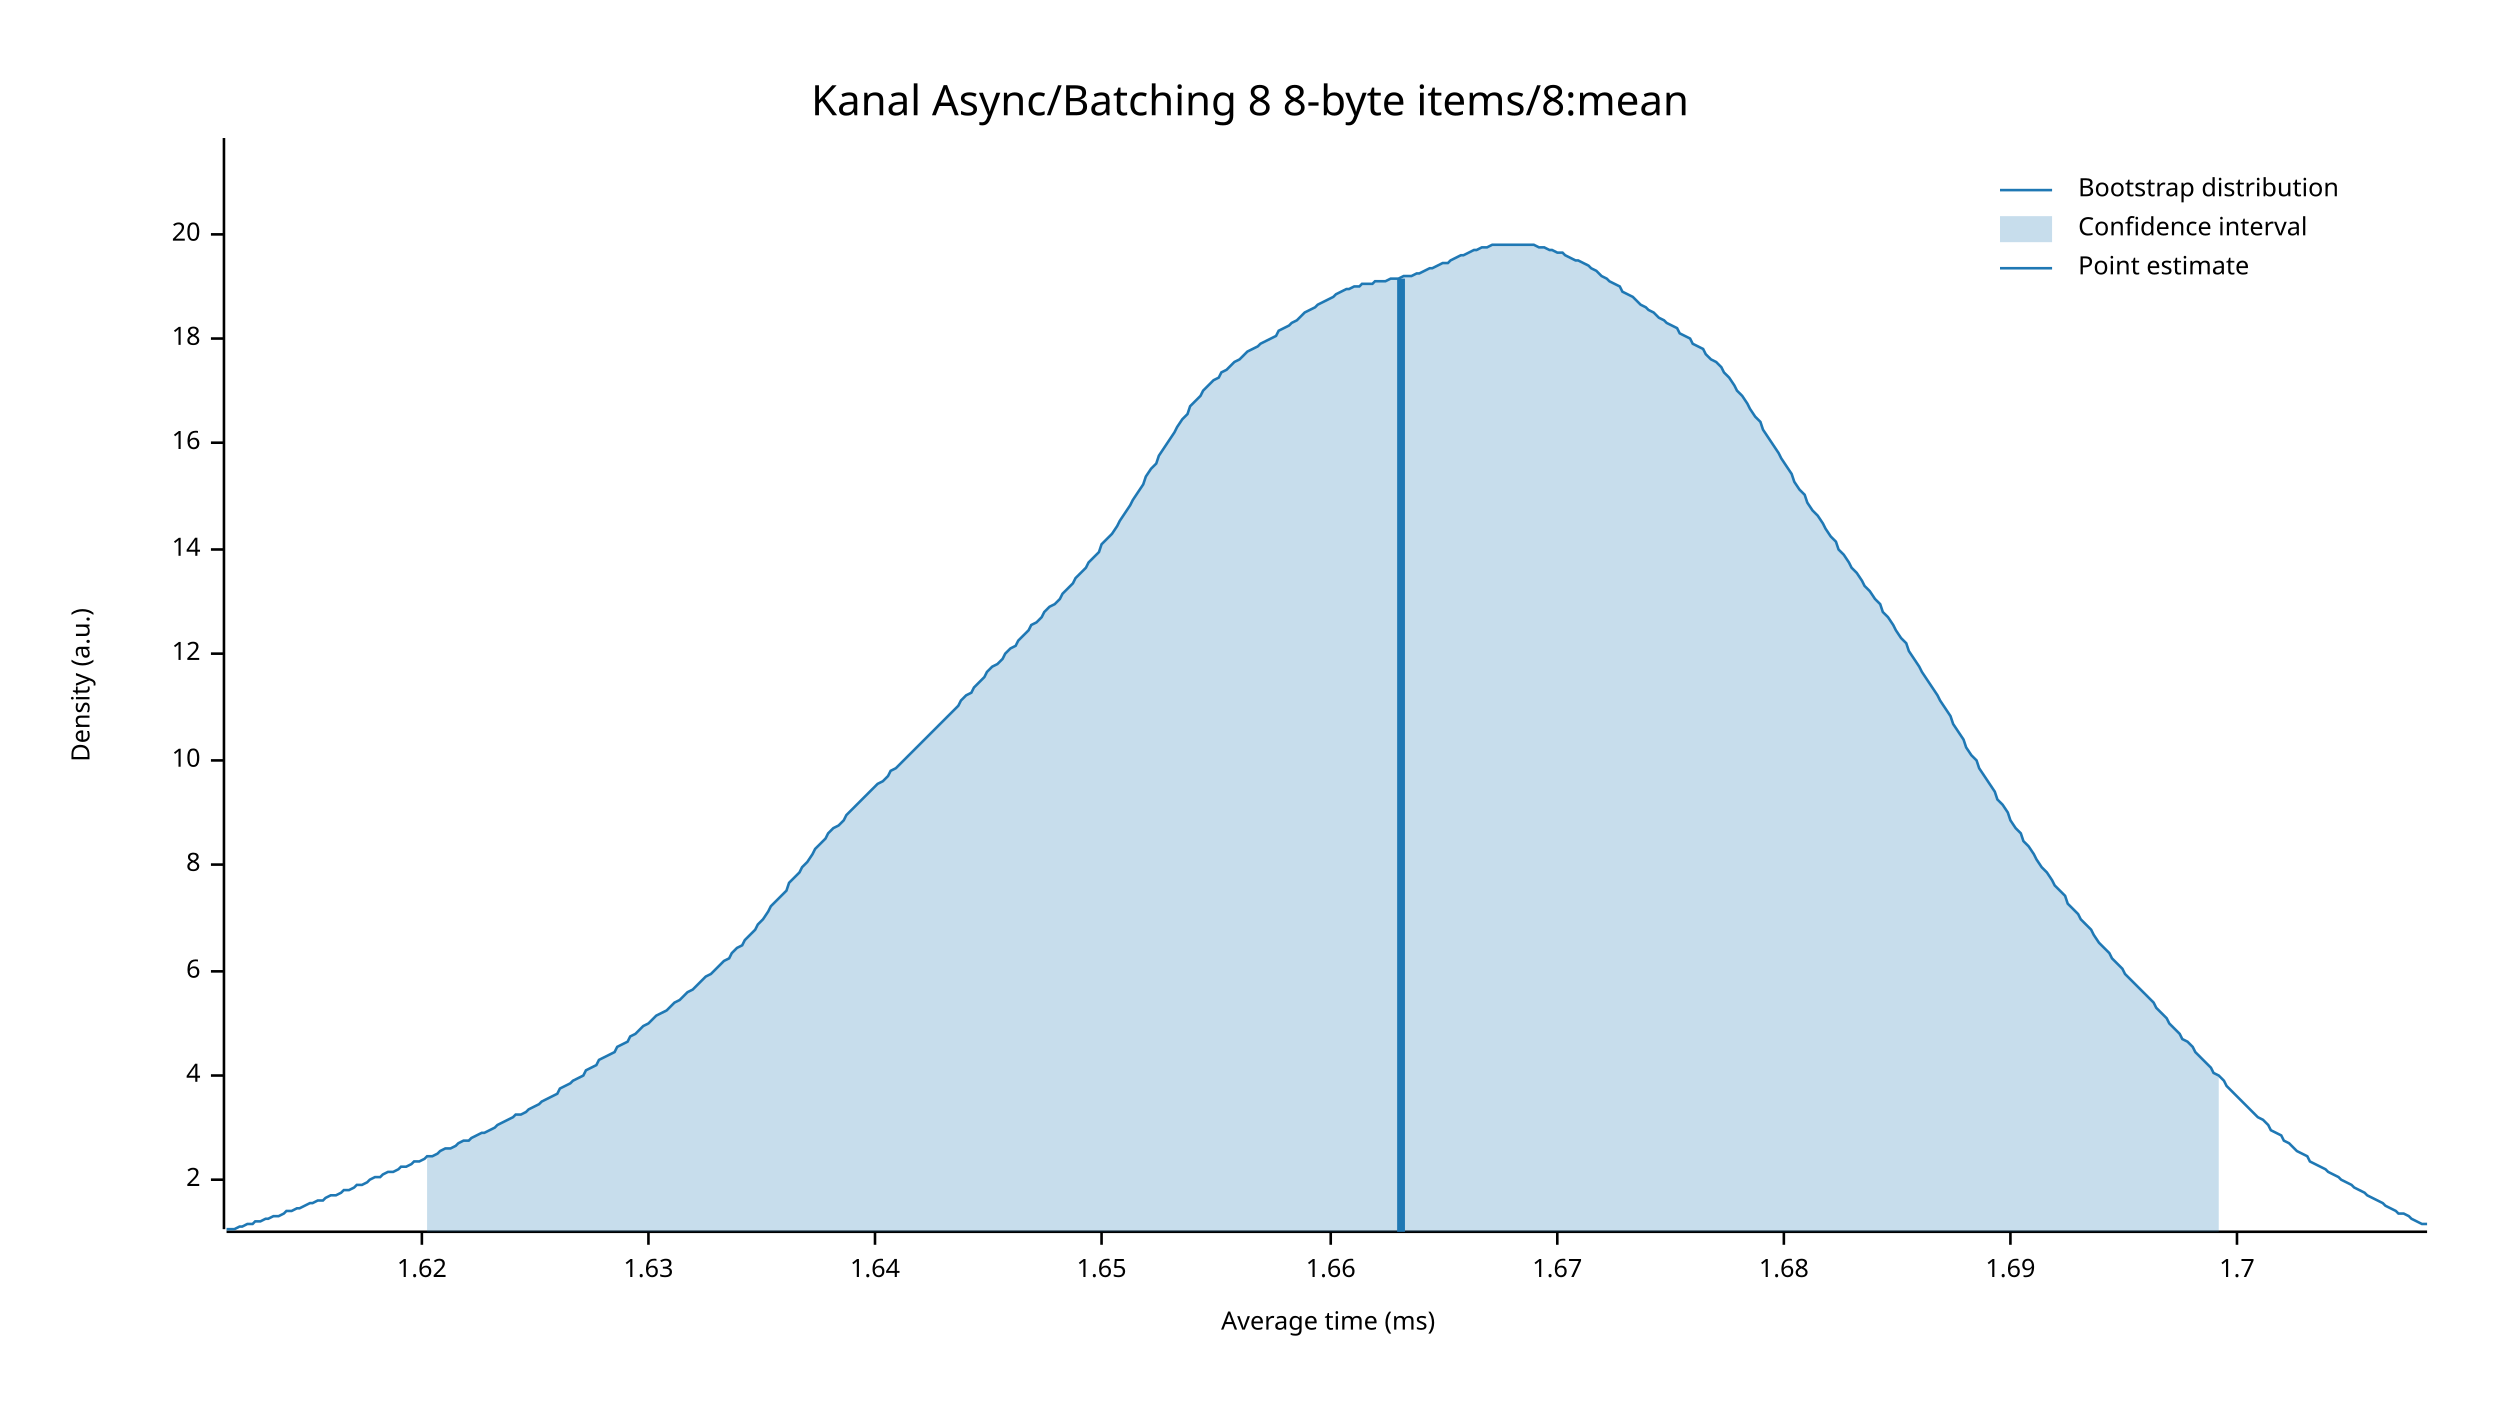
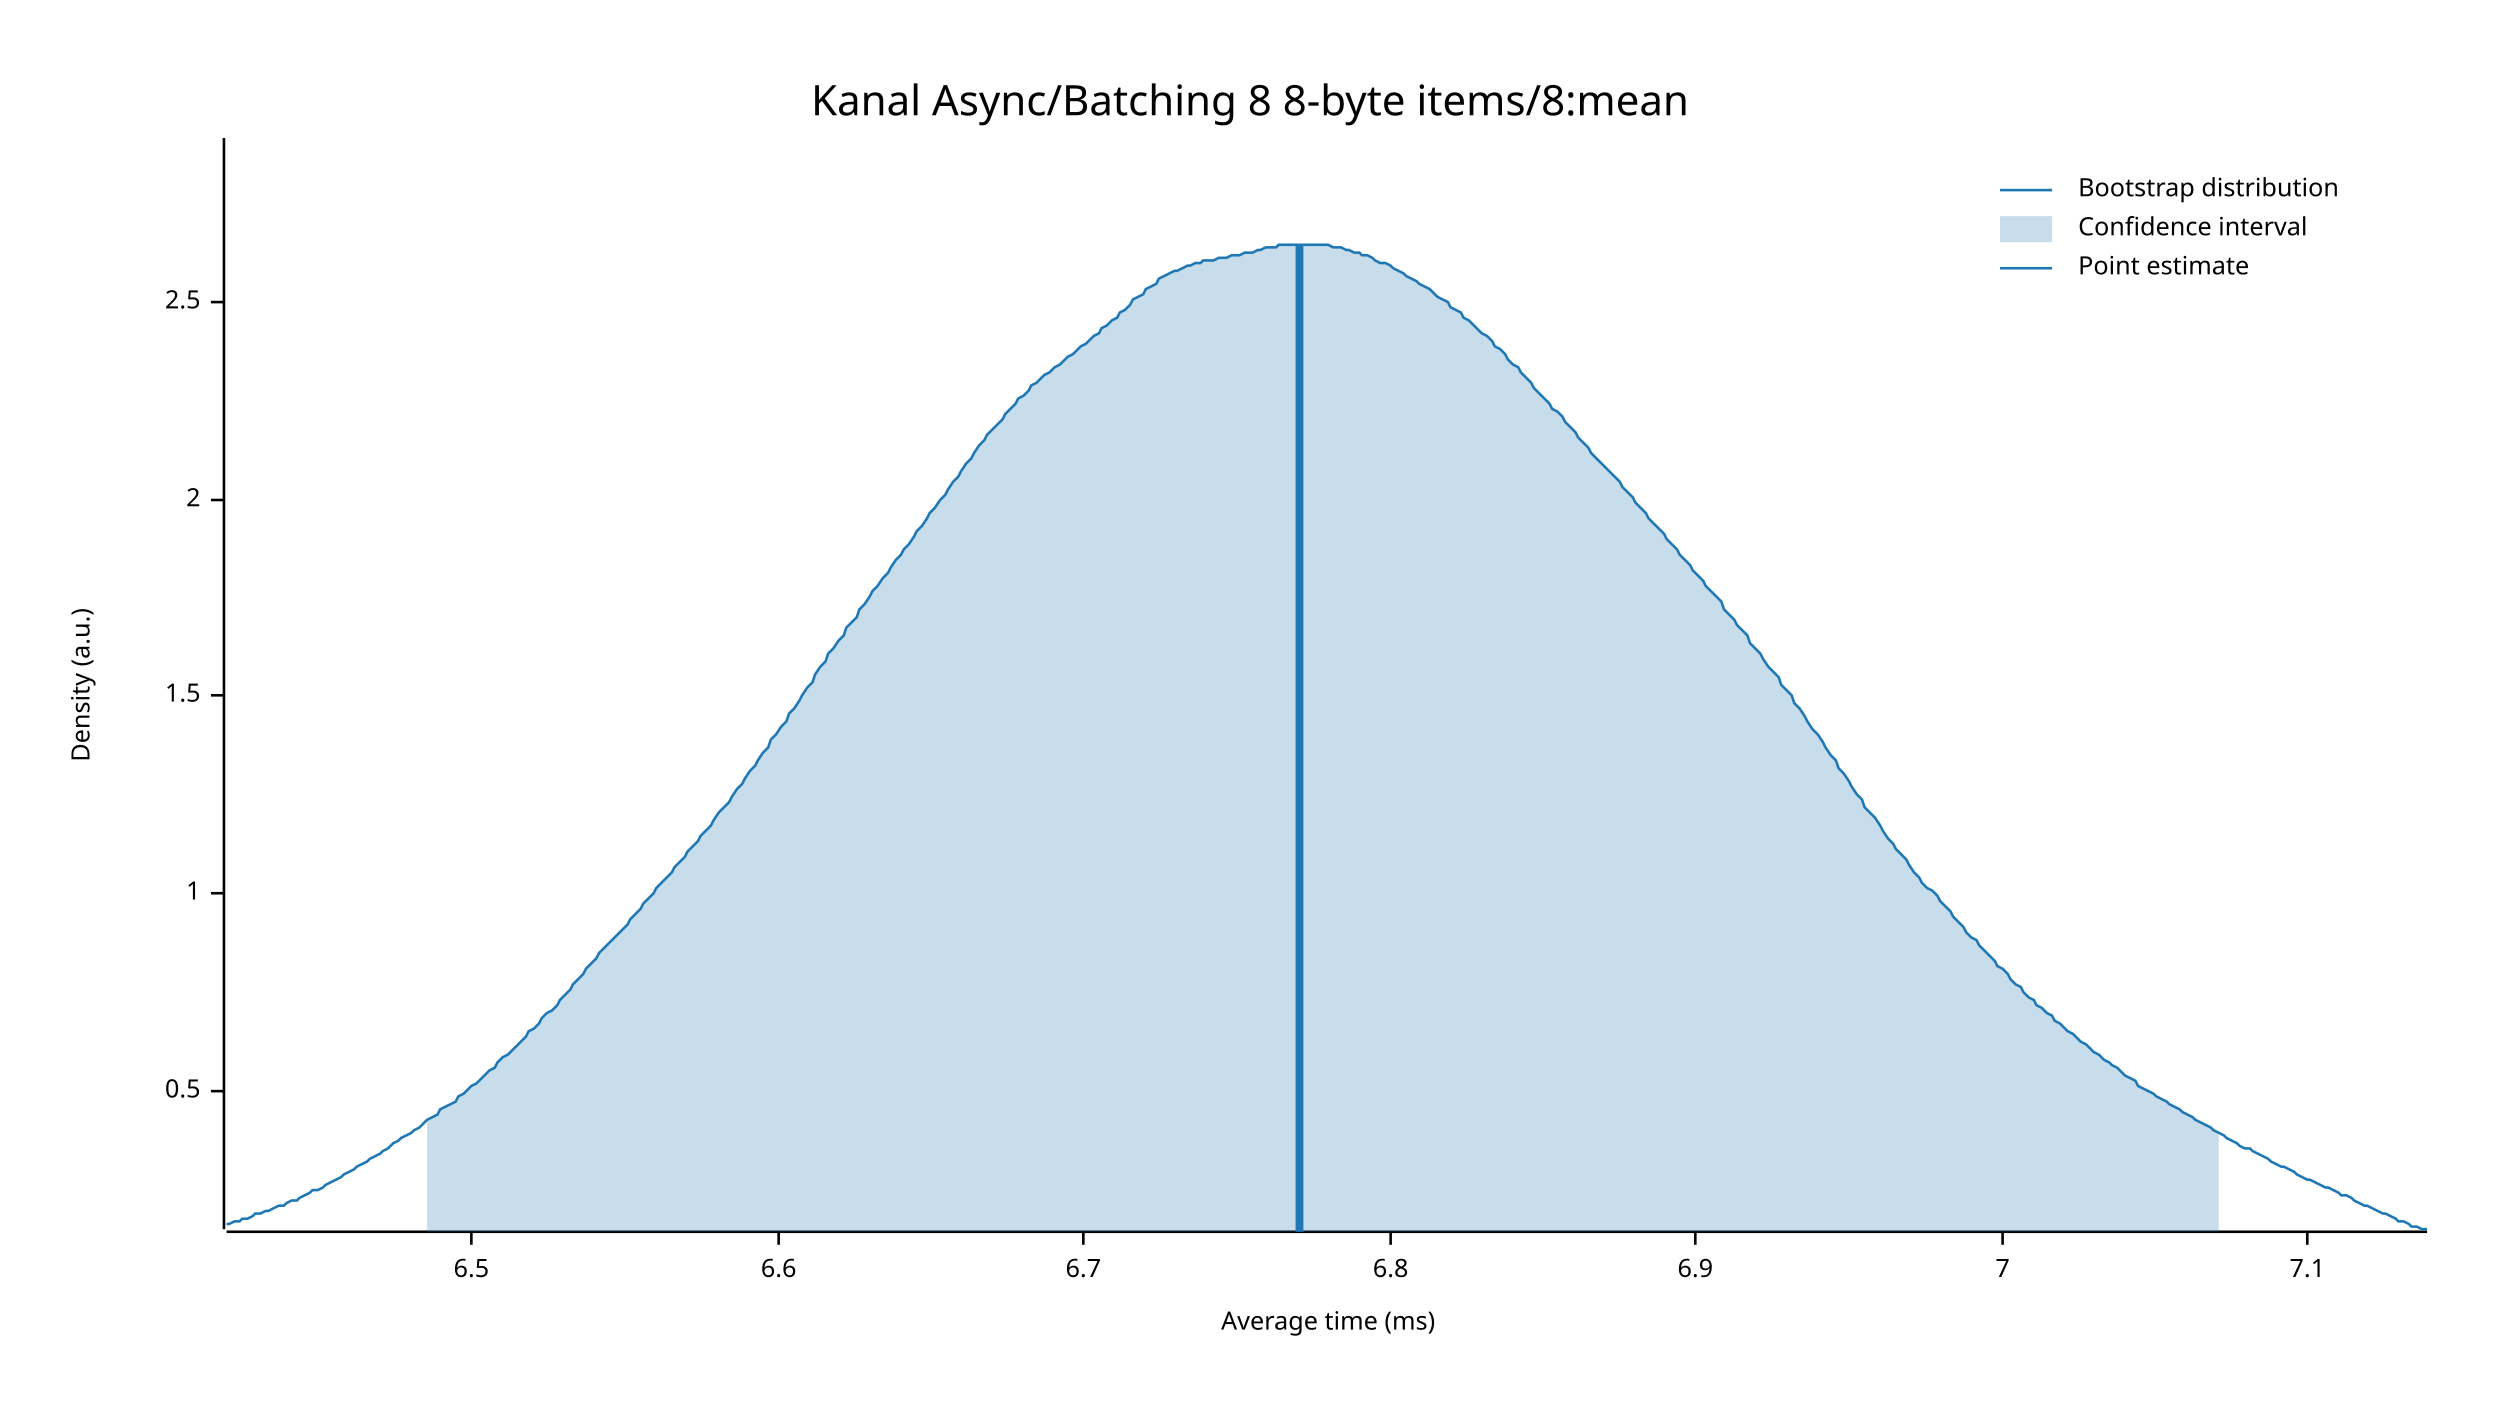
<svg xmlns="http://www.w3.org/2000/svg" width="960" height="540" viewBox="0 0 960 540">
  <text x="480" y="32" dy="0.76em" text-anchor="middle" font-family="sans-serif" font-size="16.129" opacity="1" fill="#000000">
Kanal Async/Batching 8 8-byte items/8:mean
</text>
  <text x="27" y="263" dy="0.76em" text-anchor="middle" font-family="sans-serif" font-size="9.677" opacity="1" fill="#000000" transform="rotate(270, 27, 263)">
Density (a.u.)
</text>
  <text x="510" y="513" dy="-0.5ex" text-anchor="middle" font-family="sans-serif" font-size="9.677" opacity="1" fill="#000000">
Average time (ms)
</text>
  <polyline fill="none" opacity="1" stroke="#000000" stroke-width="1" points="86,53 86,472 " />
-   <text x="77" y="453" dy="0.5ex" text-anchor="end" font-family="sans-serif" font-size="9.677" opacity="1" fill="#000000">
+   <text x="77" y="419" dy="0.5ex" text-anchor="end" font-family="sans-serif" font-size="9.677" opacity="1" fill="#000000">
+ 0.5
+ </text>
+   <polyline fill="none" opacity="1" stroke="#000000" stroke-width="1" points="81,419 86,419 " />
+   <text x="77" y="343" dy="0.5ex" text-anchor="end" font-family="sans-serif" font-size="9.677" opacity="1" fill="#000000">
+ 1
+ </text>
+   <polyline fill="none" opacity="1" stroke="#000000" stroke-width="1" points="81,343 86,343 " />
+   <text x="77" y="267" dy="0.5ex" text-anchor="end" font-family="sans-serif" font-size="9.677" opacity="1" fill="#000000">
+ 1.5
+ </text>
+   <polyline fill="none" opacity="1" stroke="#000000" stroke-width="1" points="81,267 86,267 " />
+   <text x="77" y="192" dy="0.5ex" text-anchor="end" font-family="sans-serif" font-size="9.677" opacity="1" fill="#000000">
2
</text>
-   <polyline fill="none" opacity="1" stroke="#000000" stroke-width="1" points="81,453 86,453 " />
-   <text x="77" y="413" dy="0.5ex" text-anchor="end" font-family="sans-serif" font-size="9.677" opacity="1" fill="#000000">
- 4
+   <polyline fill="none" opacity="1" stroke="#000000" stroke-width="1" points="81,192 86,192 " />
+   <text x="77" y="116" dy="0.5ex" text-anchor="end" font-family="sans-serif" font-size="9.677" opacity="1" fill="#000000">
+ 2.5
</text>
-   <polyline fill="none" opacity="1" stroke="#000000" stroke-width="1" points="81,413 86,413 " />
-   <text x="77" y="373" dy="0.5ex" text-anchor="end" font-family="sans-serif" font-size="9.677" opacity="1" fill="#000000">
- 6
+   <polyline fill="none" opacity="1" stroke="#000000" stroke-width="1" points="81,116 86,116 " />
+   <polyline fill="none" opacity="1" stroke="#000000" stroke-width="1" points="87,473 932,473 " />
+   <text x="181" y="483" dy="0.76em" text-anchor="middle" font-family="sans-serif" font-size="9.677" opacity="1" fill="#000000">
+ 6.5
</text>
-   <polyline fill="none" opacity="1" stroke="#000000" stroke-width="1" points="81,373 86,373 " />
-   <text x="77" y="332" dy="0.5ex" text-anchor="end" font-family="sans-serif" font-size="9.677" opacity="1" fill="#000000">
- 8
+   <polyline fill="none" opacity="1" stroke="#000000" stroke-width="1" points="181,473 181,478 " />
+   <text x="299" y="483" dy="0.76em" text-anchor="middle" font-family="sans-serif" font-size="9.677" opacity="1" fill="#000000">
+ 6.6
</text>
-   <polyline fill="none" opacity="1" stroke="#000000" stroke-width="1" points="81,332 86,332 " />
-   <text x="77" y="292" dy="0.5ex" text-anchor="end" font-family="sans-serif" font-size="9.677" opacity="1" fill="#000000">
- 10
+   <polyline fill="none" opacity="1" stroke="#000000" stroke-width="1" points="299,473 299,478 " />
+   <text x="416" y="483" dy="0.76em" text-anchor="middle" font-family="sans-serif" font-size="9.677" opacity="1" fill="#000000">
+ 6.7
</text>
-   <polyline fill="none" opacity="1" stroke="#000000" stroke-width="1" points="81,292 86,292 " />
-   <text x="77" y="251" dy="0.5ex" text-anchor="end" font-family="sans-serif" font-size="9.677" opacity="1" fill="#000000">
- 12
+   <polyline fill="none" opacity="1" stroke="#000000" stroke-width="1" points="416,473 416,478 " />
+   <text x="534" y="483" dy="0.76em" text-anchor="middle" font-family="sans-serif" font-size="9.677" opacity="1" fill="#000000">
+ 6.8
</text>
-   <polyline fill="none" opacity="1" stroke="#000000" stroke-width="1" points="81,251 86,251 " />
-   <text x="77" y="211" dy="0.5ex" text-anchor="end" font-family="sans-serif" font-size="9.677" opacity="1" fill="#000000">
- 14
+   <polyline fill="none" opacity="1" stroke="#000000" stroke-width="1" points="534,473 534,478 " />
+   <text x="651" y="483" dy="0.76em" text-anchor="middle" font-family="sans-serif" font-size="9.677" opacity="1" fill="#000000">
+ 6.9
</text>
-   <polyline fill="none" opacity="1" stroke="#000000" stroke-width="1" points="81,211 86,211 " />
-   <text x="77" y="170" dy="0.5ex" text-anchor="end" font-family="sans-serif" font-size="9.677" opacity="1" fill="#000000">
- 16
+   <polyline fill="none" opacity="1" stroke="#000000" stroke-width="1" points="651,473 651,478 " />
+   <text x="769" y="483" dy="0.76em" text-anchor="middle" font-family="sans-serif" font-size="9.677" opacity="1" fill="#000000">
+ 7
</text>
-   <polyline fill="none" opacity="1" stroke="#000000" stroke-width="1" points="81,170 86,170 " />
-   <text x="77" y="130" dy="0.5ex" text-anchor="end" font-family="sans-serif" font-size="9.677" opacity="1" fill="#000000">
- 18
+   <polyline fill="none" opacity="1" stroke="#000000" stroke-width="1" points="769,473 769,478 " />
+   <text x="886" y="483" dy="0.76em" text-anchor="middle" font-family="sans-serif" font-size="9.677" opacity="1" fill="#000000">
+ 7.1
</text>
-   <polyline fill="none" opacity="1" stroke="#000000" stroke-width="1" points="81,130 86,130 " />
-   <text x="77" y="90" dy="0.5ex" text-anchor="end" font-family="sans-serif" font-size="9.677" opacity="1" fill="#000000">
- 20
- </text>
-   <polyline fill="none" opacity="1" stroke="#000000" stroke-width="1" points="81,90 86,90 " />
-   <polyline fill="none" opacity="1" stroke="#000000" stroke-width="1" points="87,473 932,473 " />
-   <text x="162" y="483" dy="0.76em" text-anchor="middle" font-family="sans-serif" font-size="9.677" opacity="1" fill="#000000">
- 1.62
- </text>
-   <polyline fill="none" opacity="1" stroke="#000000" stroke-width="1" points="162,473 162,478 " />
-   <text x="249" y="483" dy="0.76em" text-anchor="middle" font-family="sans-serif" font-size="9.677" opacity="1" fill="#000000">
- 1.63
- </text>
-   <polyline fill="none" opacity="1" stroke="#000000" stroke-width="1" points="249,473 249,478 " />
-   <text x="336" y="483" dy="0.76em" text-anchor="middle" font-family="sans-serif" font-size="9.677" opacity="1" fill="#000000">
- 1.64
- </text>
-   <polyline fill="none" opacity="1" stroke="#000000" stroke-width="1" points="336,473 336,478 " />
-   <text x="423" y="483" dy="0.76em" text-anchor="middle" font-family="sans-serif" font-size="9.677" opacity="1" fill="#000000">
- 1.65
- </text>
-   <polyline fill="none" opacity="1" stroke="#000000" stroke-width="1" points="423,473 423,478 " />
-   <text x="511" y="483" dy="0.76em" text-anchor="middle" font-family="sans-serif" font-size="9.677" opacity="1" fill="#000000">
- 1.66
- </text>
-   <polyline fill="none" opacity="1" stroke="#000000" stroke-width="1" points="511,473 511,478 " />
-   <text x="598" y="483" dy="0.76em" text-anchor="middle" font-family="sans-serif" font-size="9.677" opacity="1" fill="#000000">
- 1.67
- </text>
-   <polyline fill="none" opacity="1" stroke="#000000" stroke-width="1" points="598,473 598,478 " />
-   <text x="685" y="483" dy="0.76em" text-anchor="middle" font-family="sans-serif" font-size="9.677" opacity="1" fill="#000000">
- 1.68
- </text>
-   <polyline fill="none" opacity="1" stroke="#000000" stroke-width="1" points="685,473 685,478 " />
-   <text x="772" y="483" dy="0.76em" text-anchor="middle" font-family="sans-serif" font-size="9.677" opacity="1" fill="#000000">
- 1.69
- </text>
-   <polyline fill="none" opacity="1" stroke="#000000" stroke-width="1" points="772,473 772,478 " />
-   <text x="859" y="483" dy="0.76em" text-anchor="middle" font-family="sans-serif" font-size="9.677" opacity="1" fill="#000000">
- 1.7
- </text>
-   <polyline fill="none" opacity="1" stroke="#000000" stroke-width="1" points="859,473 859,478 " />
-   <polyline fill="none" opacity="1" stroke="#1F78B4" stroke-width="1" points="87,472 88,472 90,472 92,471 93,471 95,470 97,470 98,469 100,469 102,468 103,468 105,467 107,467 109,466 110,465 112,465 114,464 115,464 117,463 119,462 120,462 122,461 124,461 125,460 127,459 129,459 131,458 132,457 134,457 136,456 137,455 139,455 141,454 142,453 144,452 146,452 147,451 149,450 151,450 153,449 154,448 156,448 158,447 159,446 161,446 163,445 164,444 166,444 168,443 169,442 171,441 173,441 175,440 176,439 178,438 180,438 181,437 183,436 185,435 186,435 188,434 190,433 191,432 193,431 195,430 197,429 198,428 200,428 202,427 203,426 205,425 207,424 208,423 210,422 212,421 214,420 215,418 217,417 219,416 220,415 222,414 224,413 225,411 227,410 229,409 230,407 232,406 234,405 236,404 237,402 239,401 241,400 242,398 244,397 246,395 247,394 249,393 251,391 252,390 254,389 256,388 258,386 259,385 261,384 263,382 264,381 266,380 268,378 269,377 271,375 273,374 274,373 276,371 278,369 280,368 281,366 283,364 285,363 286,361 288,359 290,357 291,355 293,353 295,350 296,348 298,346 300,344 302,342 303,339 305,337 307,335 308,333 310,331 312,328 313,326 315,324 317,322 318,320 320,318 322,317 324,315 325,313 327,311 329,309 330,308 332,306 334,304 335,303 337,301 339,300 341,298 342,296 344,295 346,293 347,292 349,290 351,288 352,287 354,285 356,283 357,282 359,280 361,278 363,276 364,275 366,273 368,271 369,269 371,267 373,266 374,264 376,262 378,260 379,258 381,256 383,255 385,253 386,251 388,249 390,248 391,246 393,244 395,242 396,240 398,239 400,237 401,235 403,233 405,232 407,230 408,228 410,226 412,224 413,222 415,220 417,218 418,216 420,214 422,212 423,209 425,207 427,205 429,202 430,200 432,197 434,194 435,192 437,189 439,186 440,183 442,180 444,178 445,175 447,172 449,169 451,166 452,164 454,161 456,159 457,156 459,154 461,152 462,150 464,148 466,146 468,145 469,143 471,142 473,140 474,139 476,138 478,136 479,135 481,134 483,133 484,132 486,131 488,130 490,129 491,127 493,126 495,125 496,124 498,123 500,121 501,120 503,119 505,118 506,117 508,116 510,115 512,114 513,113 515,112 517,111 518,111 520,110 522,110 523,109 525,109 527,109 528,108 530,108 532,108 534,107 535,107 537,107 539,106 540,106 542,106 544,105 545,105 547,104 549,103 550,103 552,102 554,101 556,101 557,100 559,99 561,98 562,98 564,97 566,96 567,96 569,95 571,95 573,94 574,94 576,94 578,94 579,94 581,94 583,94 584,94 586,94 588,94 589,94 591,95 593,95 595,96 596,96 598,97 600,97 601,98 603,99 605,100 606,100 608,101 610,102 611,103 613,104 615,106 617,107 618,108 620,109 622,110 623,112 625,113 627,114 628,115 630,117 632,118 633,119 635,120 637,122 639,123 640,124 642,125 644,126 645,128 647,129 649,130 650,132 652,133 654,134 655,136 657,138 659,139 661,141 662,143 664,145 666,148 667,150 669,152 671,155 672,157 674,160 676,162 677,165 679,168 681,171 683,174 684,176 686,179 688,182 689,185 691,188 693,190 694,193 696,196 698,198 700,201 701,203 703,206 705,208 706,211 708,213 710,216 711,218 713,220 715,223 716,225 718,227 720,230 722,232 723,235 725,237 727,240 728,242 730,245 732,247 733,250 735,253 737,256 738,258 740,261 742,264 744,267 745,269 747,272 749,275 750,278 752,281 754,284 755,287 757,290 759,292 760,295 762,298 764,301 766,304 767,307 769,309 771,312 772,315 774,318 776,320 777,323 779,325 781,328 782,330 784,333 786,335 788,338 789,340 791,342 793,344 794,347 796,349 798,351 799,353 801,355 803,357 804,359 806,362 808,364 810,366 811,368 813,370 815,372 816,374 818,376 820,378 821,379 823,381 825,383 827,385 828,387 830,389 832,391 833,393 835,395 837,397 838,399 840,400 842,402 843,404 845,406 847,408 849,410 850,412 852,413 854,415 855,417 857,419 859,421 860,422 862,424 864,426 865,427 867,429 869,430 871,432 872,434 874,435 876,436 877,438 879,439 881,441 882,442 884,443 886,444 887,446 889,447 891,448 893,449 894,450 896,451 898,452 899,453 901,454 903,455 904,456 906,457 908,458 909,459 911,460 913,461 915,462 916,463 918,464 920,465 921,466 923,466 925,467 926,468 928,469 930,470 932,470 " />
-   <polygon opacity="0.25" fill="#1F78B4" points="164,444 166,444 168,443 169,442 171,441 173,441 175,440 176,439 178,438 180,438 181,437 183,436 185,435 186,435 188,434 190,433 191,432 193,431 195,430 197,429 198,428 200,428 202,427 203,426 205,425 207,424 208,423 210,422 212,421 214,420 215,418 217,417 219,416 220,415 222,414 224,413 225,411 227,410 229,409 230,407 232,406 234,405 236,404 237,402 239,401 241,400 242,398 244,397 246,395 247,394 249,393 251,391 252,390 254,389 256,388 258,386 259,385 261,384 263,382 264,381 266,380 268,378 269,377 271,375 273,374 274,373 276,371 278,369 280,368 281,366 283,364 285,363 286,361 288,359 290,357 291,355 293,353 295,350 296,348 298,346 300,344 302,342 303,339 305,337 307,335 308,333 310,331 312,328 313,326 315,324 317,322 318,320 320,318 322,317 324,315 325,313 327,311 329,309 330,308 332,306 334,304 335,303 337,301 339,300 341,298 342,296 344,295 346,293 347,292 349,290 351,288 352,287 354,285 356,283 357,282 359,280 361,278 363,276 364,275 366,273 368,271 369,269 371,267 373,266 374,264 376,262 378,260 379,258 381,256 383,255 385,253 386,251 388,249 390,248 391,246 393,244 395,242 396,240 398,239 400,237 401,235 403,233 405,232 407,230 408,228 410,226 412,224 413,222 415,220 417,218 418,216 420,214 422,212 423,209 425,207 427,205 429,202 430,200 432,197 434,194 435,192 437,189 439,186 440,183 442,180 444,178 445,175 447,172 449,169 451,166 452,164 454,161 456,159 457,156 459,154 461,152 462,150 464,148 466,146 468,145 469,143 471,142 473,140 474,139 476,138 478,136 479,135 481,134 483,133 484,132 486,131 488,130 490,129 491,127 493,126 495,125 496,124 498,123 500,121 501,120 503,119 505,118 506,117 508,116 510,115 512,114 513,113 515,112 517,111 518,111 520,110 522,110 523,109 525,109 527,109 528,108 530,108 532,108 534,107 535,107 537,107 539,106 540,106 542,106 544,105 545,105 547,104 549,103 550,103 552,102 554,101 556,101 557,100 559,99 561,98 562,98 564,97 566,96 567,96 569,95 571,95 573,94 574,94 576,94 578,94 579,94 581,94 583,94 584,94 586,94 588,94 589,94 591,95 593,95 595,96 596,96 598,97 600,97 601,98 603,99 605,100 606,100 608,101 610,102 611,103 613,104 615,106 617,107 618,108 620,109 622,110 623,112 625,113 627,114 628,115 630,117 632,118 633,119 635,120 637,122 639,123 640,124 642,125 644,126 645,128 647,129 649,130 650,132 652,133 654,134 655,136 657,138 659,139 661,141 662,143 664,145 666,148 667,150 669,152 671,155 672,157 674,160 676,162 677,165 679,168 681,171 683,174 684,176 686,179 688,182 689,185 691,188 693,190 694,193 696,196 698,198 700,201 701,203 703,206 705,208 706,211 708,213 710,216 711,218 713,220 715,223 716,225 718,227 720,230 722,232 723,235 725,237 727,240 728,242 730,245 732,247 733,250 735,253 737,256 738,258 740,261 742,264 744,267 745,269 747,272 749,275 750,278 752,281 754,284 755,287 757,290 759,292 760,295 762,298 764,301 766,304 767,307 769,309 771,312 772,315 774,318 776,320 777,323 779,325 781,328 782,330 784,333 786,335 788,338 789,340 791,342 793,344 794,347 796,349 798,351 799,353 801,355 803,357 804,359 806,362 808,364 810,366 811,368 813,370 815,372 816,374 818,376 820,378 821,379 823,381 825,383 827,385 828,387 830,389 832,391 833,393 835,395 837,397 838,399 840,400 842,402 843,404 845,406 847,408 849,410 850,412 852,413 852,473 164,473 " />
-   <polyline fill="none" opacity="1" stroke="#1F78B4" stroke-width="3" points="538,473 538,107 " />
+   <polyline fill="none" opacity="1" stroke="#000000" stroke-width="1" points="886,473 886,478 " />
+   <polyline fill="none" opacity="1" stroke="#1F78B4" stroke-width="1" points="87,470 88,470 90,469 92,469 93,468 95,468 97,467 98,466 100,466 102,465 103,465 105,464 107,463 109,463 110,462 112,461 114,461 115,460 117,459 119,458 120,457 122,457 124,456 125,455 127,454 129,453 131,452 132,451 134,450 136,449 137,448 139,447 141,446 142,445 144,444 146,443 147,442 149,441 151,439 153,438 154,437 156,436 158,435 159,434 161,433 163,431 164,430 166,429 168,428 169,426 171,425 173,424 175,423 176,421 178,420 180,418 181,417 183,416 185,414 186,413 188,411 190,410 191,408 193,406 195,405 197,403 198,402 200,400 202,398 203,396 205,395 207,393 208,391 210,389 212,388 214,386 215,384 217,382 219,380 220,378 222,376 224,374 225,372 227,370 229,368 230,366 232,364 234,362 236,360 237,359 239,357 241,355 242,353 244,351 246,349 247,347 249,345 251,343 252,341 254,339 256,337 258,335 259,333 261,331 263,329 264,327 266,325 268,323 269,321 271,319 273,317 274,315 276,312 278,310 280,308 281,306 283,303 285,301 286,299 288,296 290,294 291,292 293,289 295,287 296,284 298,282 300,279 302,277 303,274 305,272 307,269 308,267 310,264 312,262 313,259 315,256 317,254 318,251 320,249 322,246 324,244 325,241 327,239 329,237 330,234 332,232 334,229 335,227 337,225 339,222 341,220 342,218 344,215 346,213 347,211 349,209 351,206 352,204 354,202 356,199 357,197 359,195 361,192 363,190 364,188 366,185 368,183 369,181 371,178 373,176 374,174 376,171 378,169 379,167 381,165 383,163 385,161 386,159 388,157 390,155 391,153 393,152 395,150 396,148 398,147 400,145 401,144 403,143 405,141 407,140 408,139 410,137 412,136 413,135 415,133 417,132 418,131 420,129 422,128 423,126 425,125 427,123 429,122 430,120 432,119 434,117 435,115 437,114 439,113 440,111 442,110 444,109 445,107 447,106 449,105 451,104 452,104 454,103 456,102 457,102 459,101 461,101 462,100 464,100 466,100 468,99 469,99 471,99 473,98 474,98 476,98 478,97 479,97 481,97 483,96 484,96 486,95 488,95 490,95 491,94 493,94 495,94 496,94 498,94 500,94 501,94 503,94 505,94 506,94 508,94 510,94 512,95 513,95 515,95 517,96 518,96 520,97 522,97 523,98 525,98 527,99 528,100 530,101 532,101 534,102 535,103 537,104 539,105 540,106 542,107 544,108 545,109 547,110 549,111 550,112 552,114 554,115 556,116 557,118 559,119 561,120 562,122 564,123 566,125 567,126 569,128 571,129 573,131 574,133 576,134 578,136 579,138 581,140 583,141 584,143 586,145 588,147 589,149 591,151 593,153 595,155 596,157 598,158 600,160 601,162 603,164 605,166 606,168 608,170 610,172 611,174 613,176 615,178 617,180 618,181 620,183 622,185 623,187 625,189 627,191 628,193 630,195 632,197 633,199 635,201 637,203 639,205 640,207 642,209 644,211 645,213 647,215 649,217 650,219 652,221 654,223 655,225 657,227 659,229 661,231 662,234 664,236 666,238 667,240 669,242 671,244 672,247 674,249 676,251 677,253 679,256 681,258 683,260 684,263 686,265 688,267 689,270 691,272 693,275 694,277 696,280 698,282 700,285 701,287 703,290 705,292 706,295 708,297 710,300 711,302 713,305 715,307 716,310 718,312 720,314 722,317 723,319 725,322 727,324 728,326 730,328 732,330 733,332 735,335 737,337 738,339 740,341 742,342 744,344 745,346 747,348 749,350 750,352 752,354 754,356 755,358 757,360 759,361 760,363 762,365 764,367 766,369 767,371 769,372 771,374 772,376 774,378 776,379 777,381 779,383 781,384 782,386 784,387 786,389 788,390 789,392 791,393 793,395 794,396 796,397 798,399 799,400 801,401 803,403 804,404 806,405 808,407 810,408 811,409 813,410 815,412 816,413 818,414 820,415 821,417 823,418 825,419 827,420 828,421 830,422 832,423 833,424 835,425 837,426 838,427 840,428 842,429 843,430 845,431 847,432 849,433 850,434 852,435 854,436 855,437 857,438 859,439 860,440 862,441 864,441 865,442 867,443 869,444 871,445 872,446 874,447 876,448 877,448 879,449 881,450 882,451 884,452 886,453 887,453 889,454 891,455 893,456 894,456 896,457 898,458 899,459 901,459 903,460 904,461 906,462 908,463 909,463 911,464 913,465 915,466 916,466 918,467 920,468 921,469 923,469 925,470 926,471 928,471 930,472 932,472 " />
+   <polygon opacity="0.25" fill="#1F78B4" points="164,430 166,429 168,428 169,426 171,425 173,424 175,423 176,421 178,420 180,418 181,417 183,416 185,414 186,413 188,411 190,410 191,408 193,406 195,405 197,403 198,402 200,400 202,398 203,396 205,395 207,393 208,391 210,389 212,388 214,386 215,384 217,382 219,380 220,378 222,376 224,374 225,372 227,370 229,368 230,366 232,364 234,362 236,360 237,359 239,357 241,355 242,353 244,351 246,349 247,347 249,345 251,343 252,341 254,339 256,337 258,335 259,333 261,331 263,329 264,327 266,325 268,323 269,321 271,319 273,317 274,315 276,312 278,310 280,308 281,306 283,303 285,301 286,299 288,296 290,294 291,292 293,289 295,287 296,284 298,282 300,279 302,277 303,274 305,272 307,269 308,267 310,264 312,262 313,259 315,256 317,254 318,251 320,249 322,246 324,244 325,241 327,239 329,237 330,234 332,232 334,229 335,227 337,225 339,222 341,220 342,218 344,215 346,213 347,211 349,209 351,206 352,204 354,202 356,199 357,197 359,195 361,192 363,190 364,188 366,185 368,183 369,181 371,178 373,176 374,174 376,171 378,169 379,167 381,165 383,163 385,161 386,159 388,157 390,155 391,153 393,152 395,150 396,148 398,147 400,145 401,144 403,143 405,141 407,140 408,139 410,137 412,136 413,135 415,133 417,132 418,131 420,129 422,128 423,126 425,125 427,123 429,122 430,120 432,119 434,117 435,115 437,114 439,113 440,111 442,110 444,109 445,107 447,106 449,105 451,104 452,104 454,103 456,102 457,102 459,101 461,101 462,100 464,100 466,100 468,99 469,99 471,99 473,98 474,98 476,98 478,97 479,97 481,97 483,96 484,96 486,95 488,95 490,95 491,94 493,94 495,94 496,94 498,94 500,94 501,94 503,94 505,94 506,94 508,94 510,94 512,95 513,95 515,95 517,96 518,96 520,97 522,97 523,98 525,98 527,99 528,100 530,101 532,101 534,102 535,103 537,104 539,105 540,106 542,107 544,108 545,109 547,110 549,111 550,112 552,114 554,115 556,116 557,118 559,119 561,120 562,122 564,123 566,125 567,126 569,128 571,129 573,131 574,133 576,134 578,136 579,138 581,140 583,141 584,143 586,145 588,147 589,149 591,151 593,153 595,155 596,157 598,158 600,160 601,162 603,164 605,166 606,168 608,170 610,172 611,174 613,176 615,178 617,180 618,181 620,183 622,185 623,187 625,189 627,191 628,193 630,195 632,197 633,199 635,201 637,203 639,205 640,207 642,209 644,211 645,213 647,215 649,217 650,219 652,221 654,223 655,225 657,227 659,229 661,231 662,234 664,236 666,238 667,240 669,242 671,244 672,247 674,249 676,251 677,253 679,256 681,258 683,260 684,263 686,265 688,267 689,270 691,272 693,275 694,277 696,280 698,282 700,285 701,287 703,290 705,292 706,295 708,297 710,300 711,302 713,305 715,307 716,310 718,312 720,314 722,317 723,319 725,322 727,324 728,326 730,328 732,330 733,332 735,335 737,337 738,339 740,341 742,342 744,344 745,346 747,348 749,350 750,352 752,354 754,356 755,358 757,360 759,361 760,363 762,365 764,367 766,369 767,371 769,372 771,374 772,376 774,378 776,379 777,381 779,383 781,384 782,386 784,387 786,389 788,390 789,392 791,393 793,395 794,396 796,397 798,399 799,400 801,401 803,403 804,404 806,405 808,407 810,408 811,409 813,410 815,412 816,413 818,414 820,415 821,417 823,418 825,419 827,420 828,421 830,422 832,423 833,424 835,425 837,426 838,427 840,428 842,429 843,430 845,431 847,432 849,433 850,434 852,435 852,473 164,473 " />
+   <polyline fill="none" opacity="1" stroke="#1F78B4" stroke-width="3" points="499,473 499,94 " />
  <text x="798" y="68" dy="0.76em" text-anchor="start" font-family="sans-serif" font-size="9.677" opacity="1" fill="#000000">
Bootstrap distribution
</text>
  <text x="798" y="83" dy="0.76em" text-anchor="start" font-family="sans-serif" font-size="9.677" opacity="1" fill="#000000">
Confidence interval
</text>
  <text x="798" y="98" dy="0.76em" text-anchor="start" font-family="sans-serif" font-size="9.677" opacity="1" fill="#000000">
Point estimate
</text>
  <polyline fill="none" opacity="1" stroke="#1F78B4" stroke-width="1" points="768,73 788,73 " />
  <rect x="768" y="83" width="20" height="10" opacity="0.25" fill="#1F78B4" stroke="none" />
  <polyline fill="none" opacity="1" stroke="#1F78B4" stroke-width="1" points="768,103 788,103 " />
</svg>
